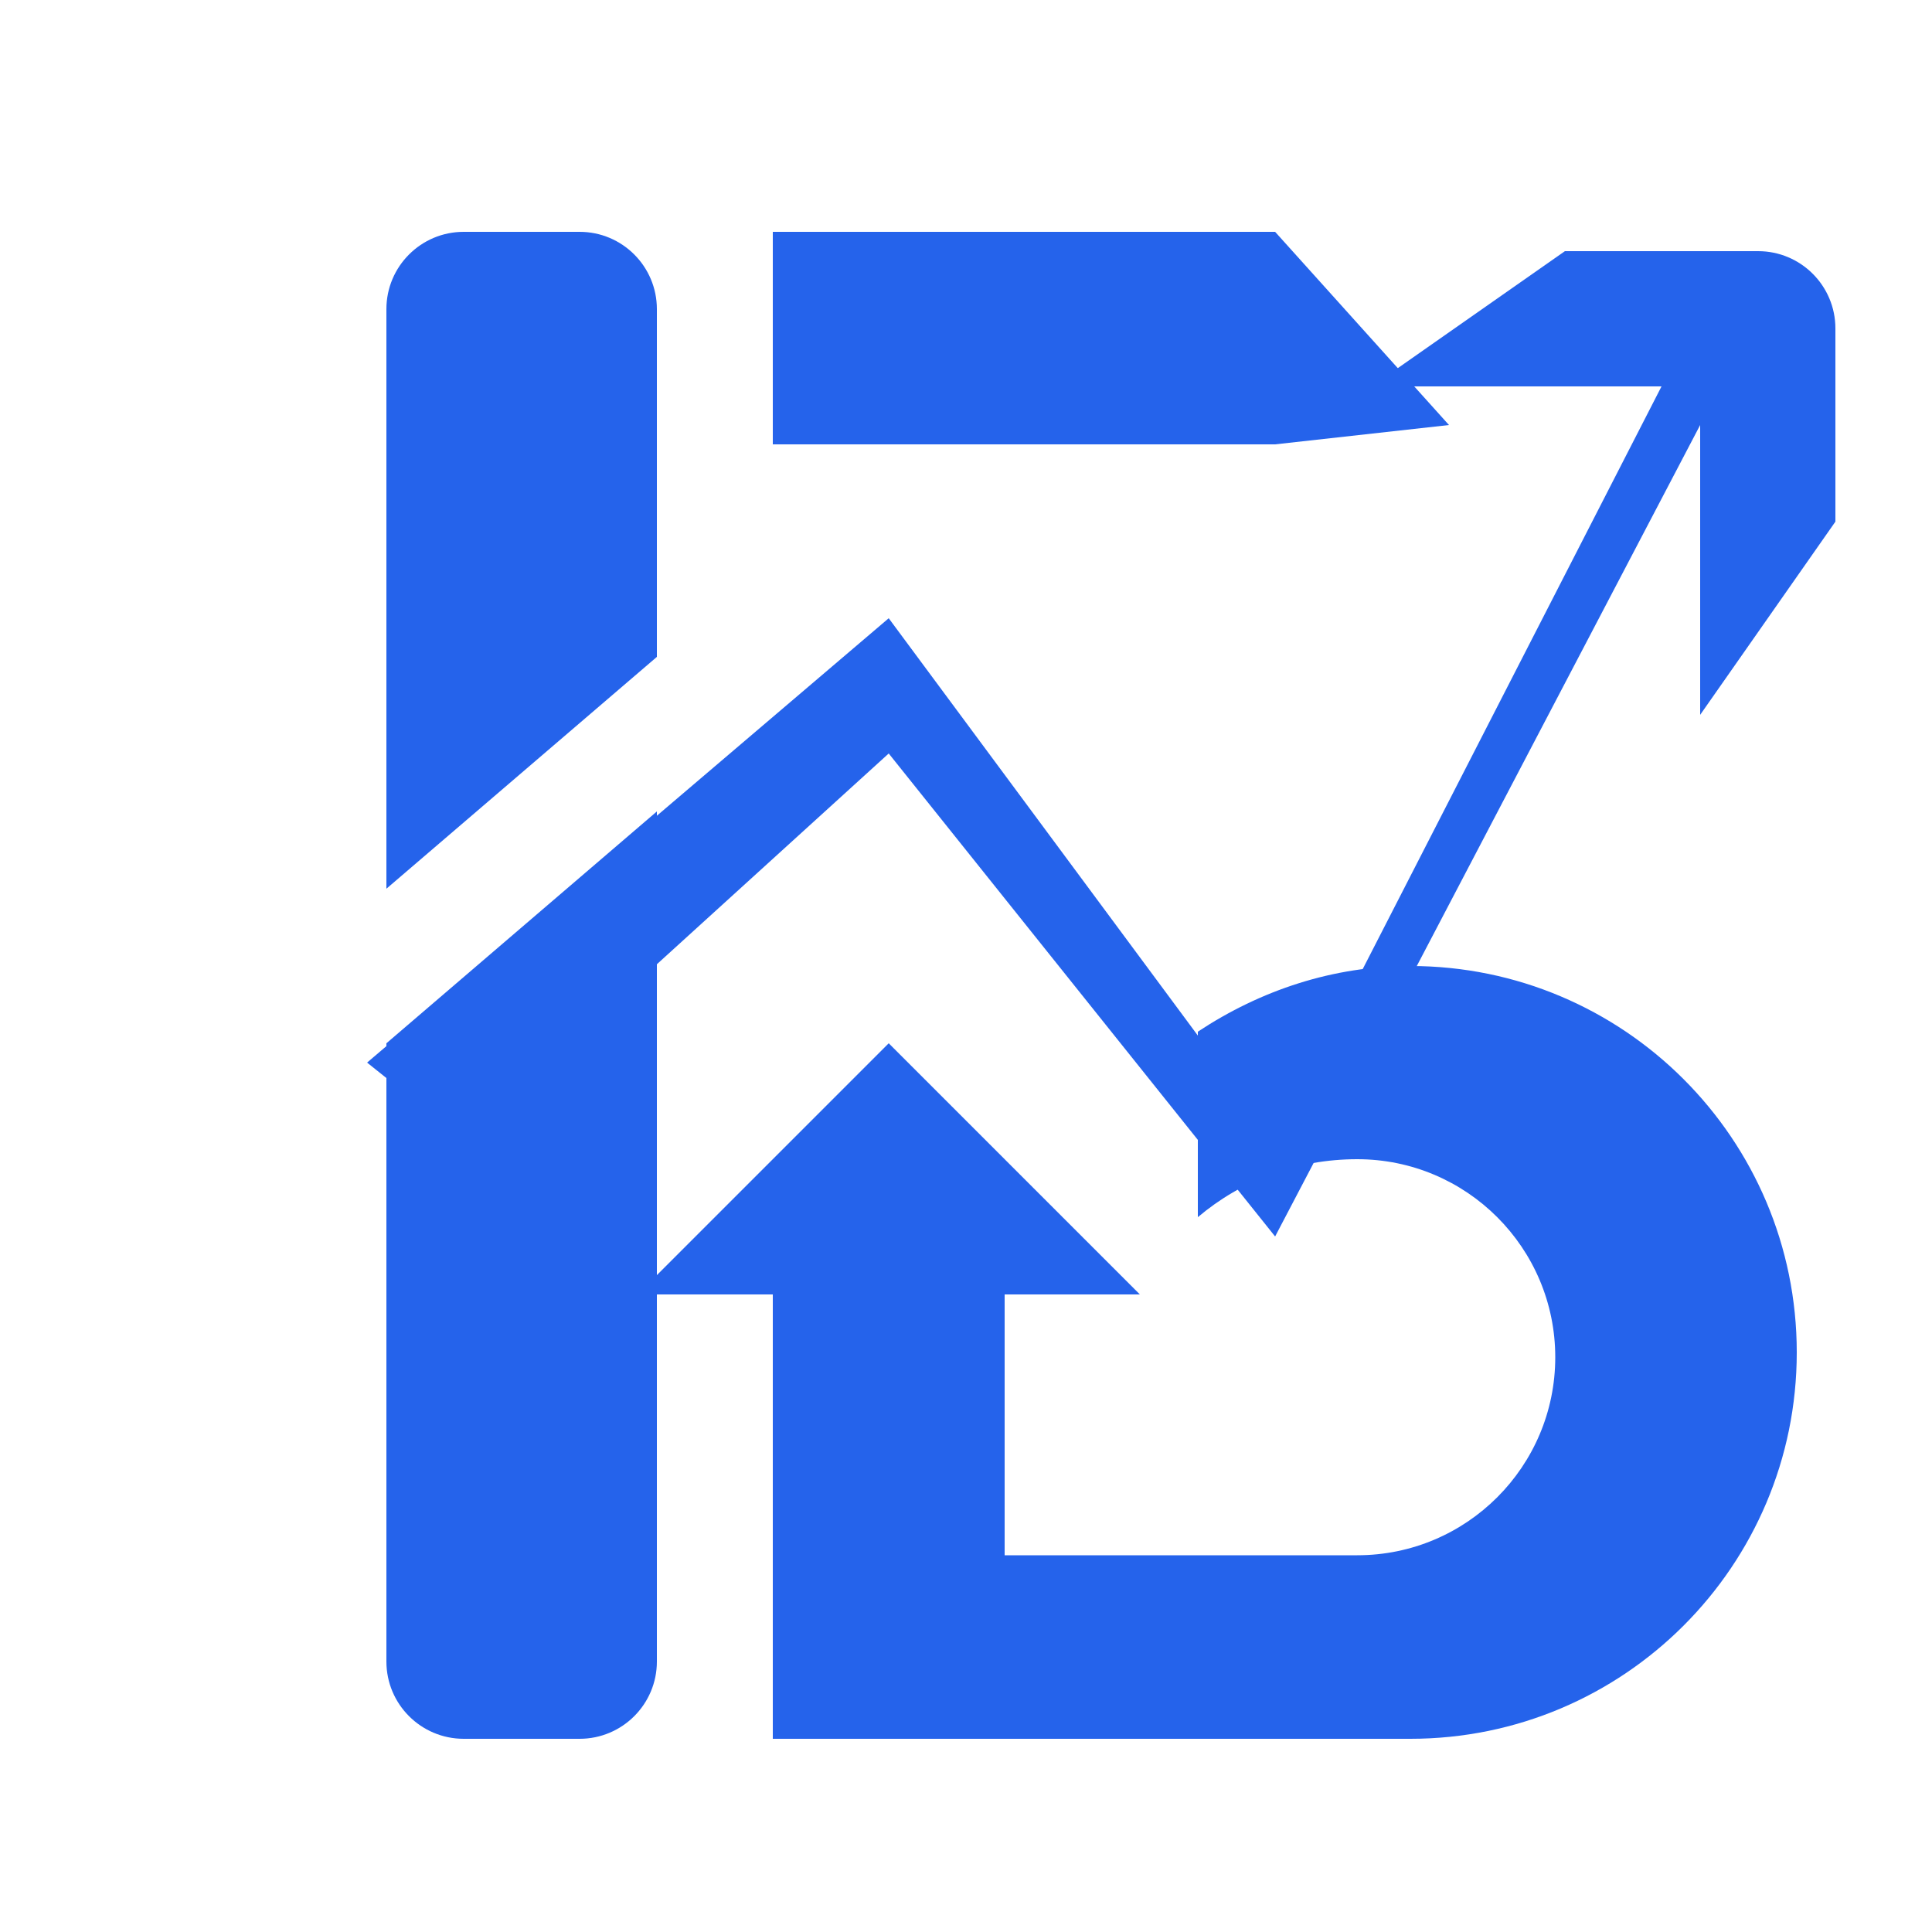
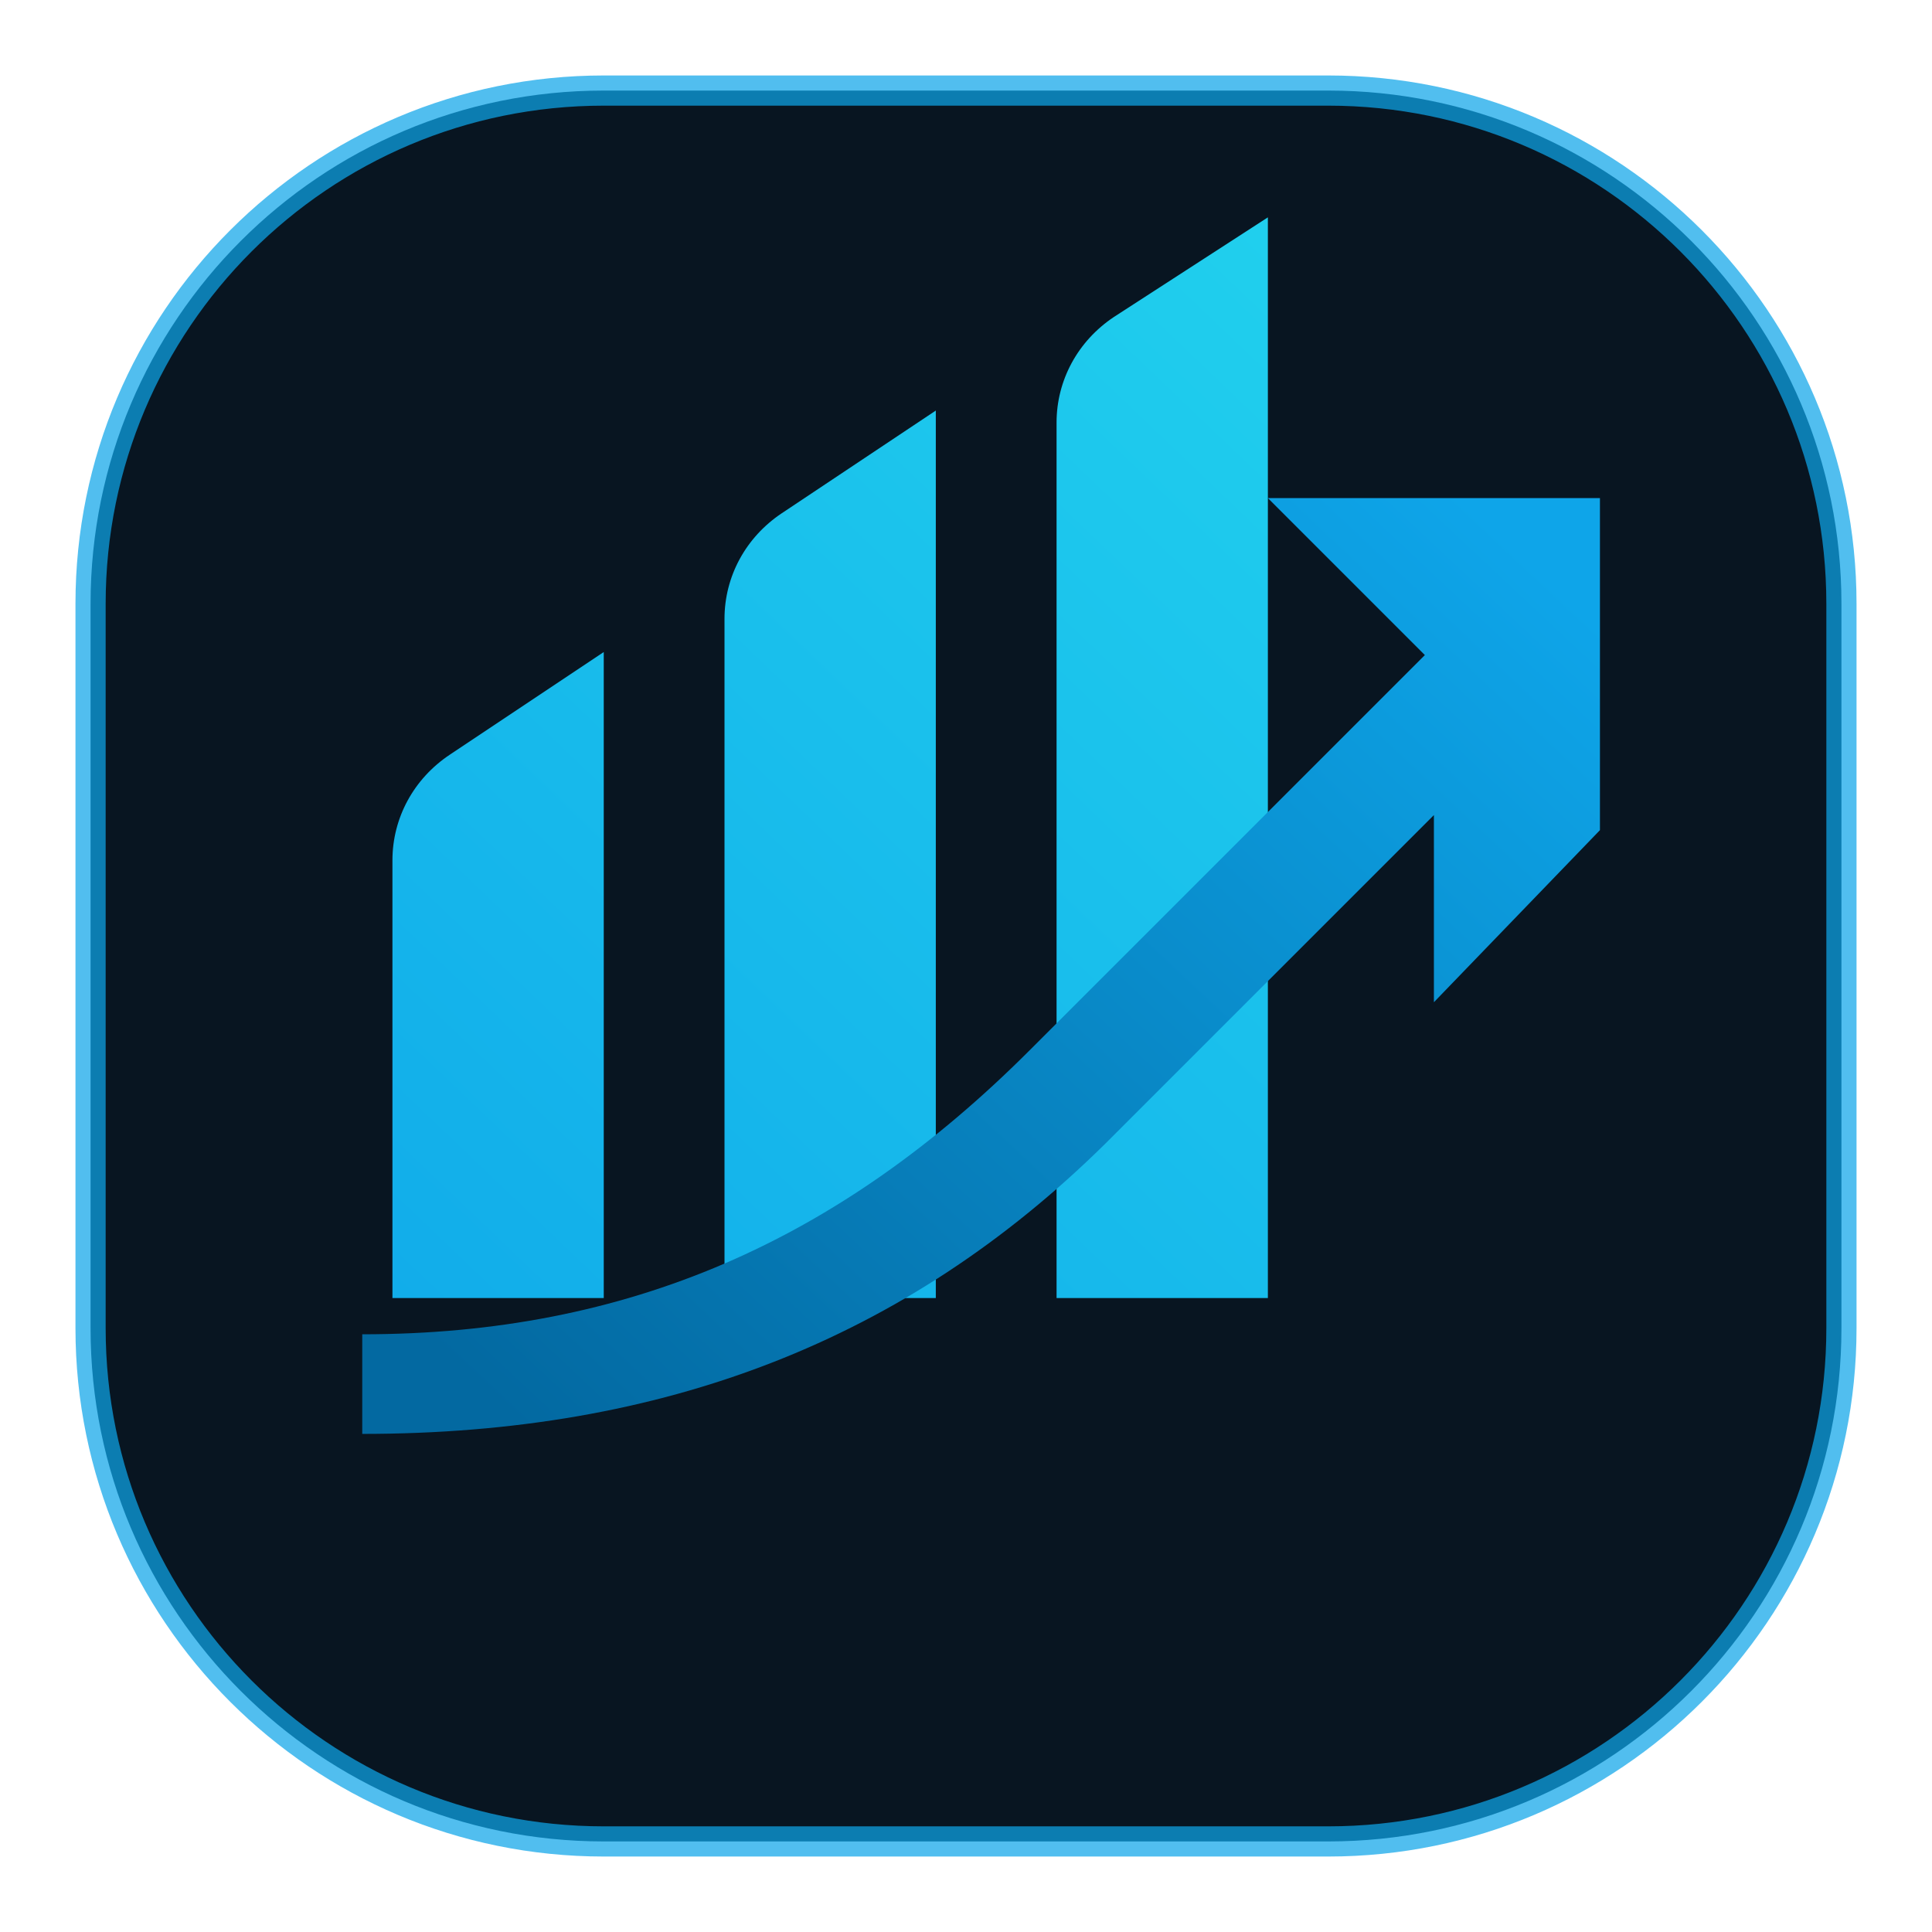
- <svg xmlns="http://www.w3.org/2000/svg" viewBox="0 0 200 200" fill="none">
-   <g fill="#2563EB">
-     <path d="M40 32C40 27.582 43.582 24 48 24H60C64.418 24 68 27.582 68 32V68L40 92V32Z" />
-     <path d="M80 24H132L150 44L132 46H80V24Z" />
-     <path d="M38 110L92 64L132 118L172 40H142L162 26L182 26C186.418 26 190 29.582 190 34V54L176 74V44L132 128L92 78L48 118L38 110Z" />
-     <path d="M40 108L68 84V172C68 176.418 64.418 180 60 180H48C43.582 180 40 176.418 40 172V108Z" />
-     <path d="M80 180H146C168.091 180 186 162.091 186 140C186 117.909 168.091 100 146 100C138 100 130.5 102.5 124 106.8V126C128.5 122.2 134.2 120 140.5 120C151.822 120 161 129.178 161 140.5C161 151.822 151.822 161 140.5 161H104V134L118 134L92 108L66 134L80 134V180Z" />
-   </g>
+ <svg xmlns="http://www.w3.org/2000/svg" viewBox="0 0 64 64" fill="none">
+   <defs>
+     <linearGradient id="g" x1="10" y1="54" x2="52" y2="10" gradientUnits="userSpaceOnUse">
+       <stop stop-color="#0EA5E9" />
+       <stop offset="1" stop-color="#22D3EE" />
+     </linearGradient>
+     <linearGradient id="g2" x1="18" y1="48" x2="48" y2="16" gradientUnits="userSpaceOnUse">
+       <stop stop-color="#0369A1" />
+       <stop offset="1" stop-color="#0EA5E9" />
+     </linearGradient>
+   </defs>
+   <rect x="3" y="3" width="58" height="58" rx="17" fill="#081521" stroke="#0EA5E9" stroke-opacity=".72" />
+   <path d="M13 43V28.5C13 27.1 13.7 25.8 14.9 25L20 21.6V43H13Z" fill="url(#g)" />
+   <path d="M24 43V20.5C24 19.1 24.7 17.8 25.9 17L31 13.6V43H24Z" fill="url(#g)" />
+   <path d="M35 43V14C35 12.6 35.7 11.3 36.9 10.5L42 7.2V43H35Z" fill="url(#g)" />
+   <path d="M12 47.5C22 47.5 30 44.4 36.6 37.9L47.5 27V33.2L53 27.5V16.5H42L47.2 21.7L34.1 34.8C27.8 41.1 20.8 44.2 12 44.2V47.5Z" fill="url(#g2)" />
</svg>
